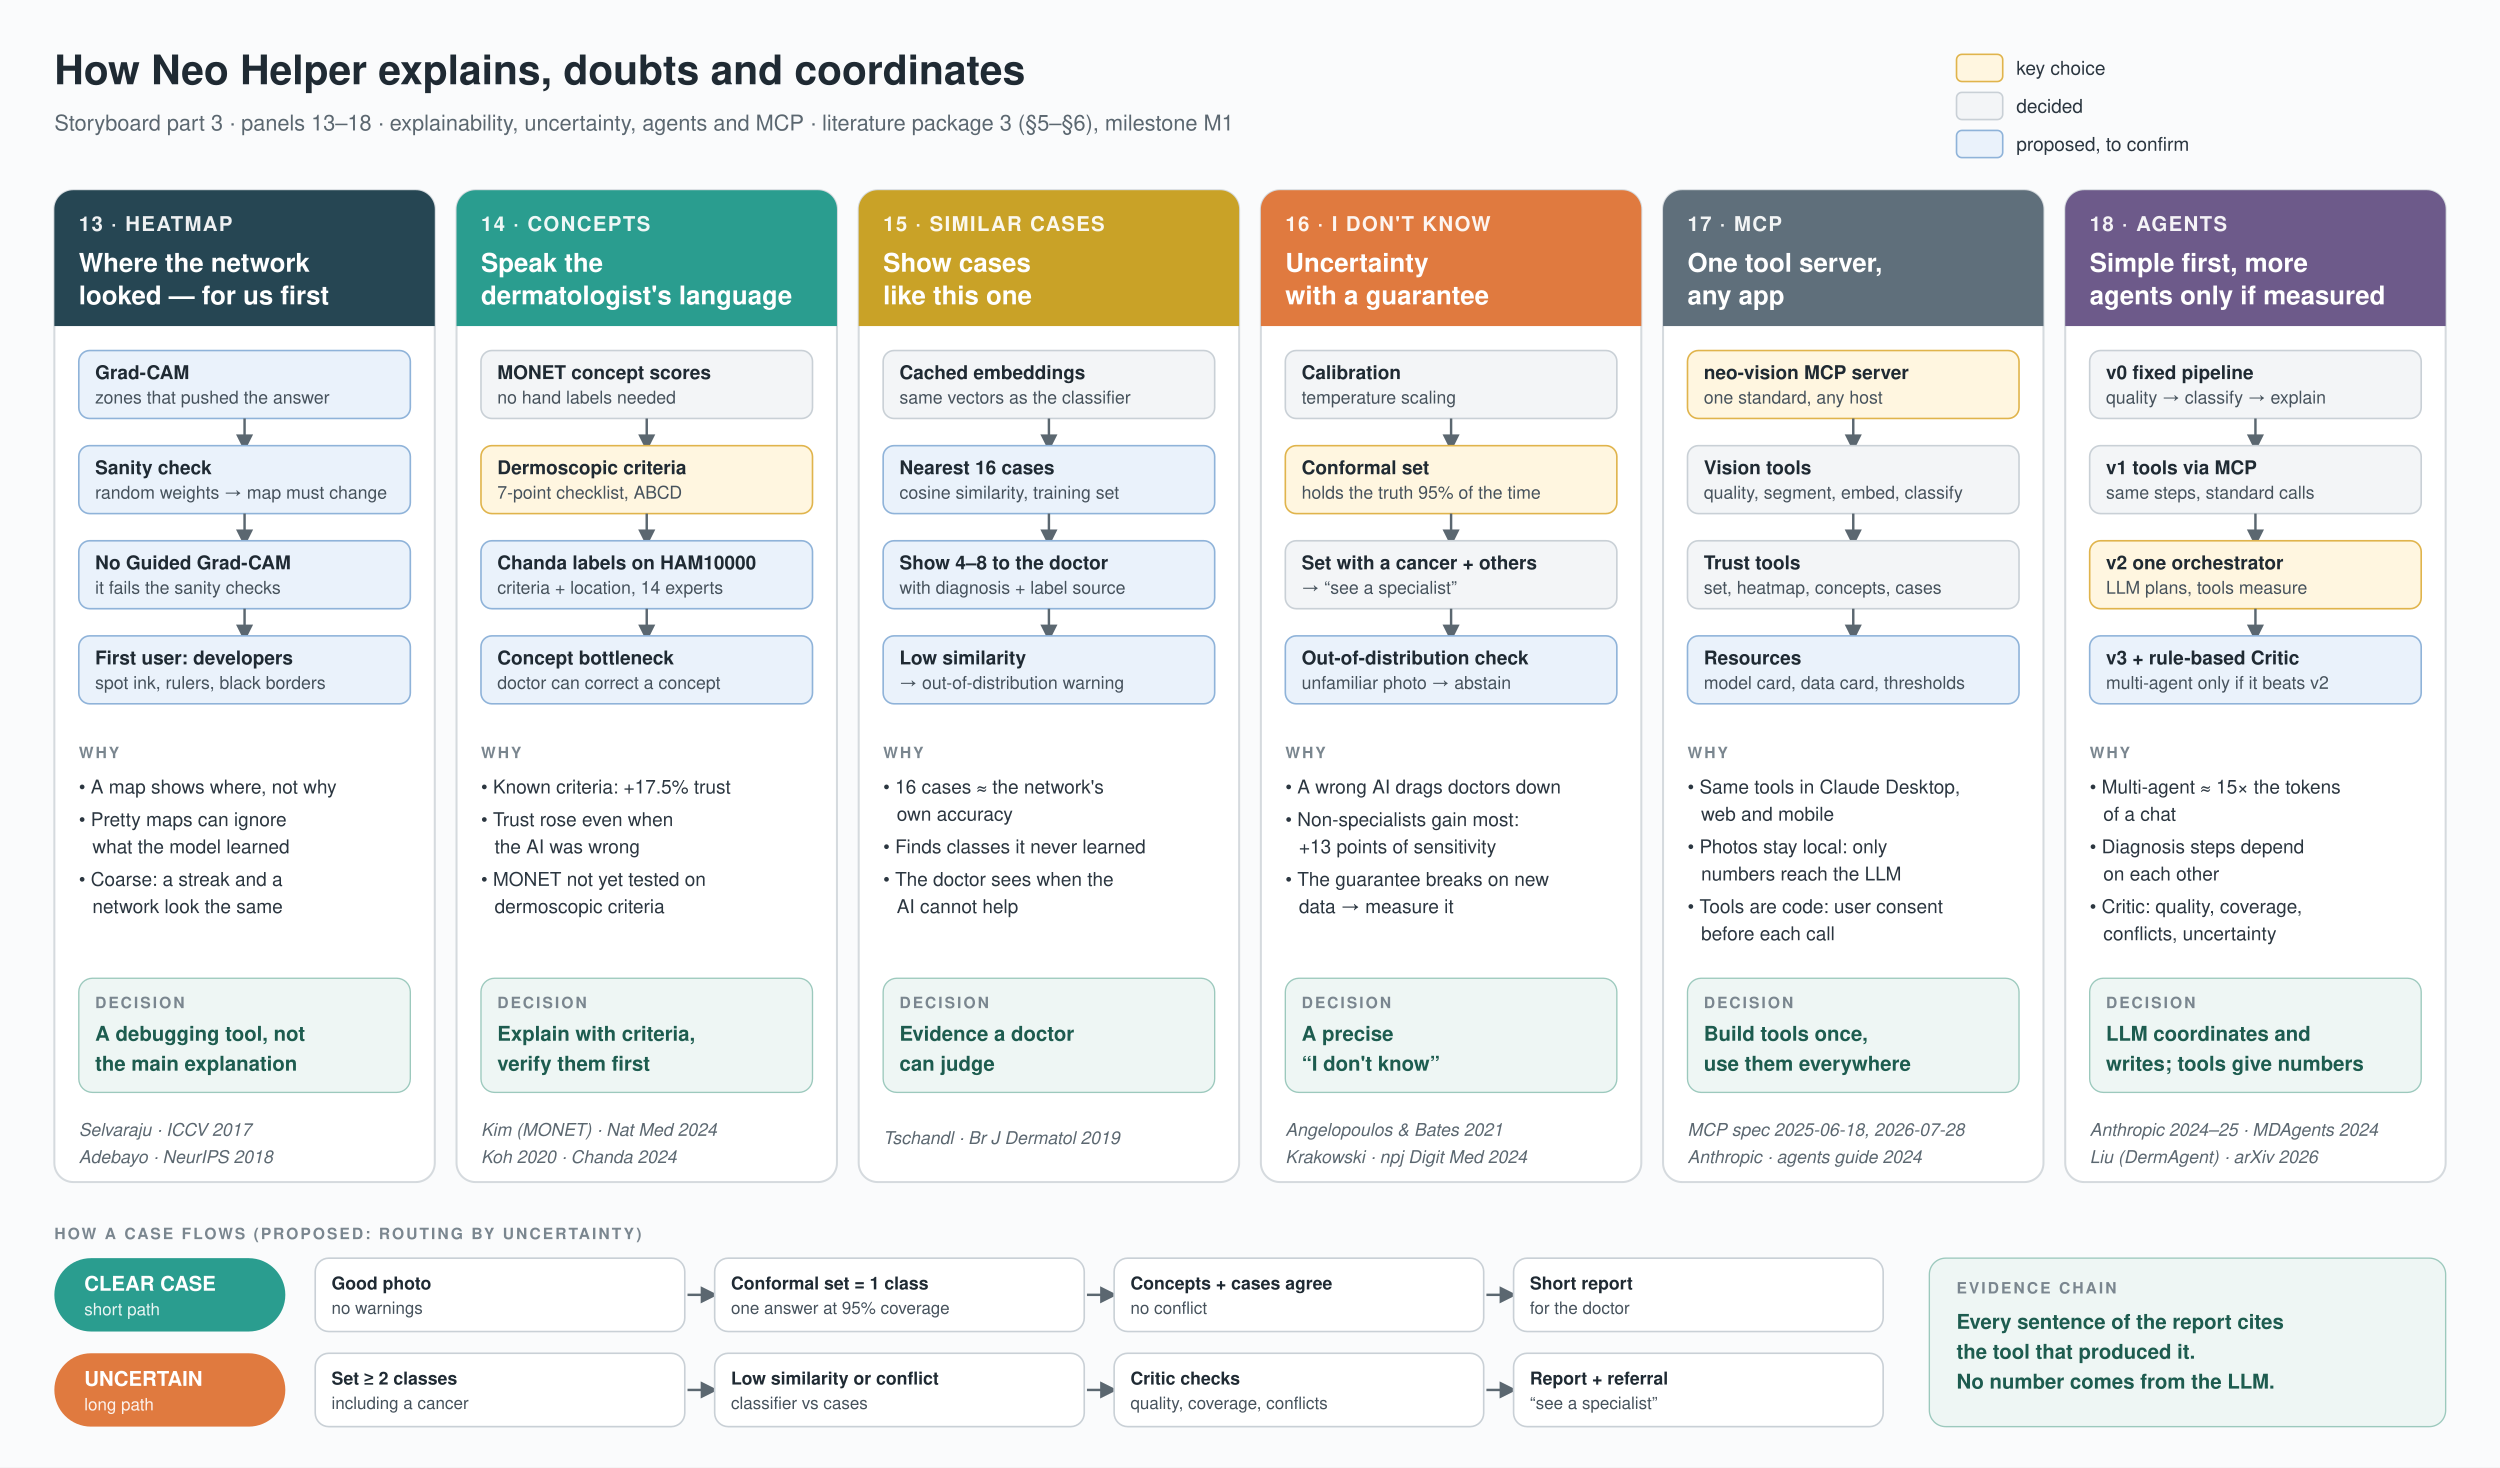
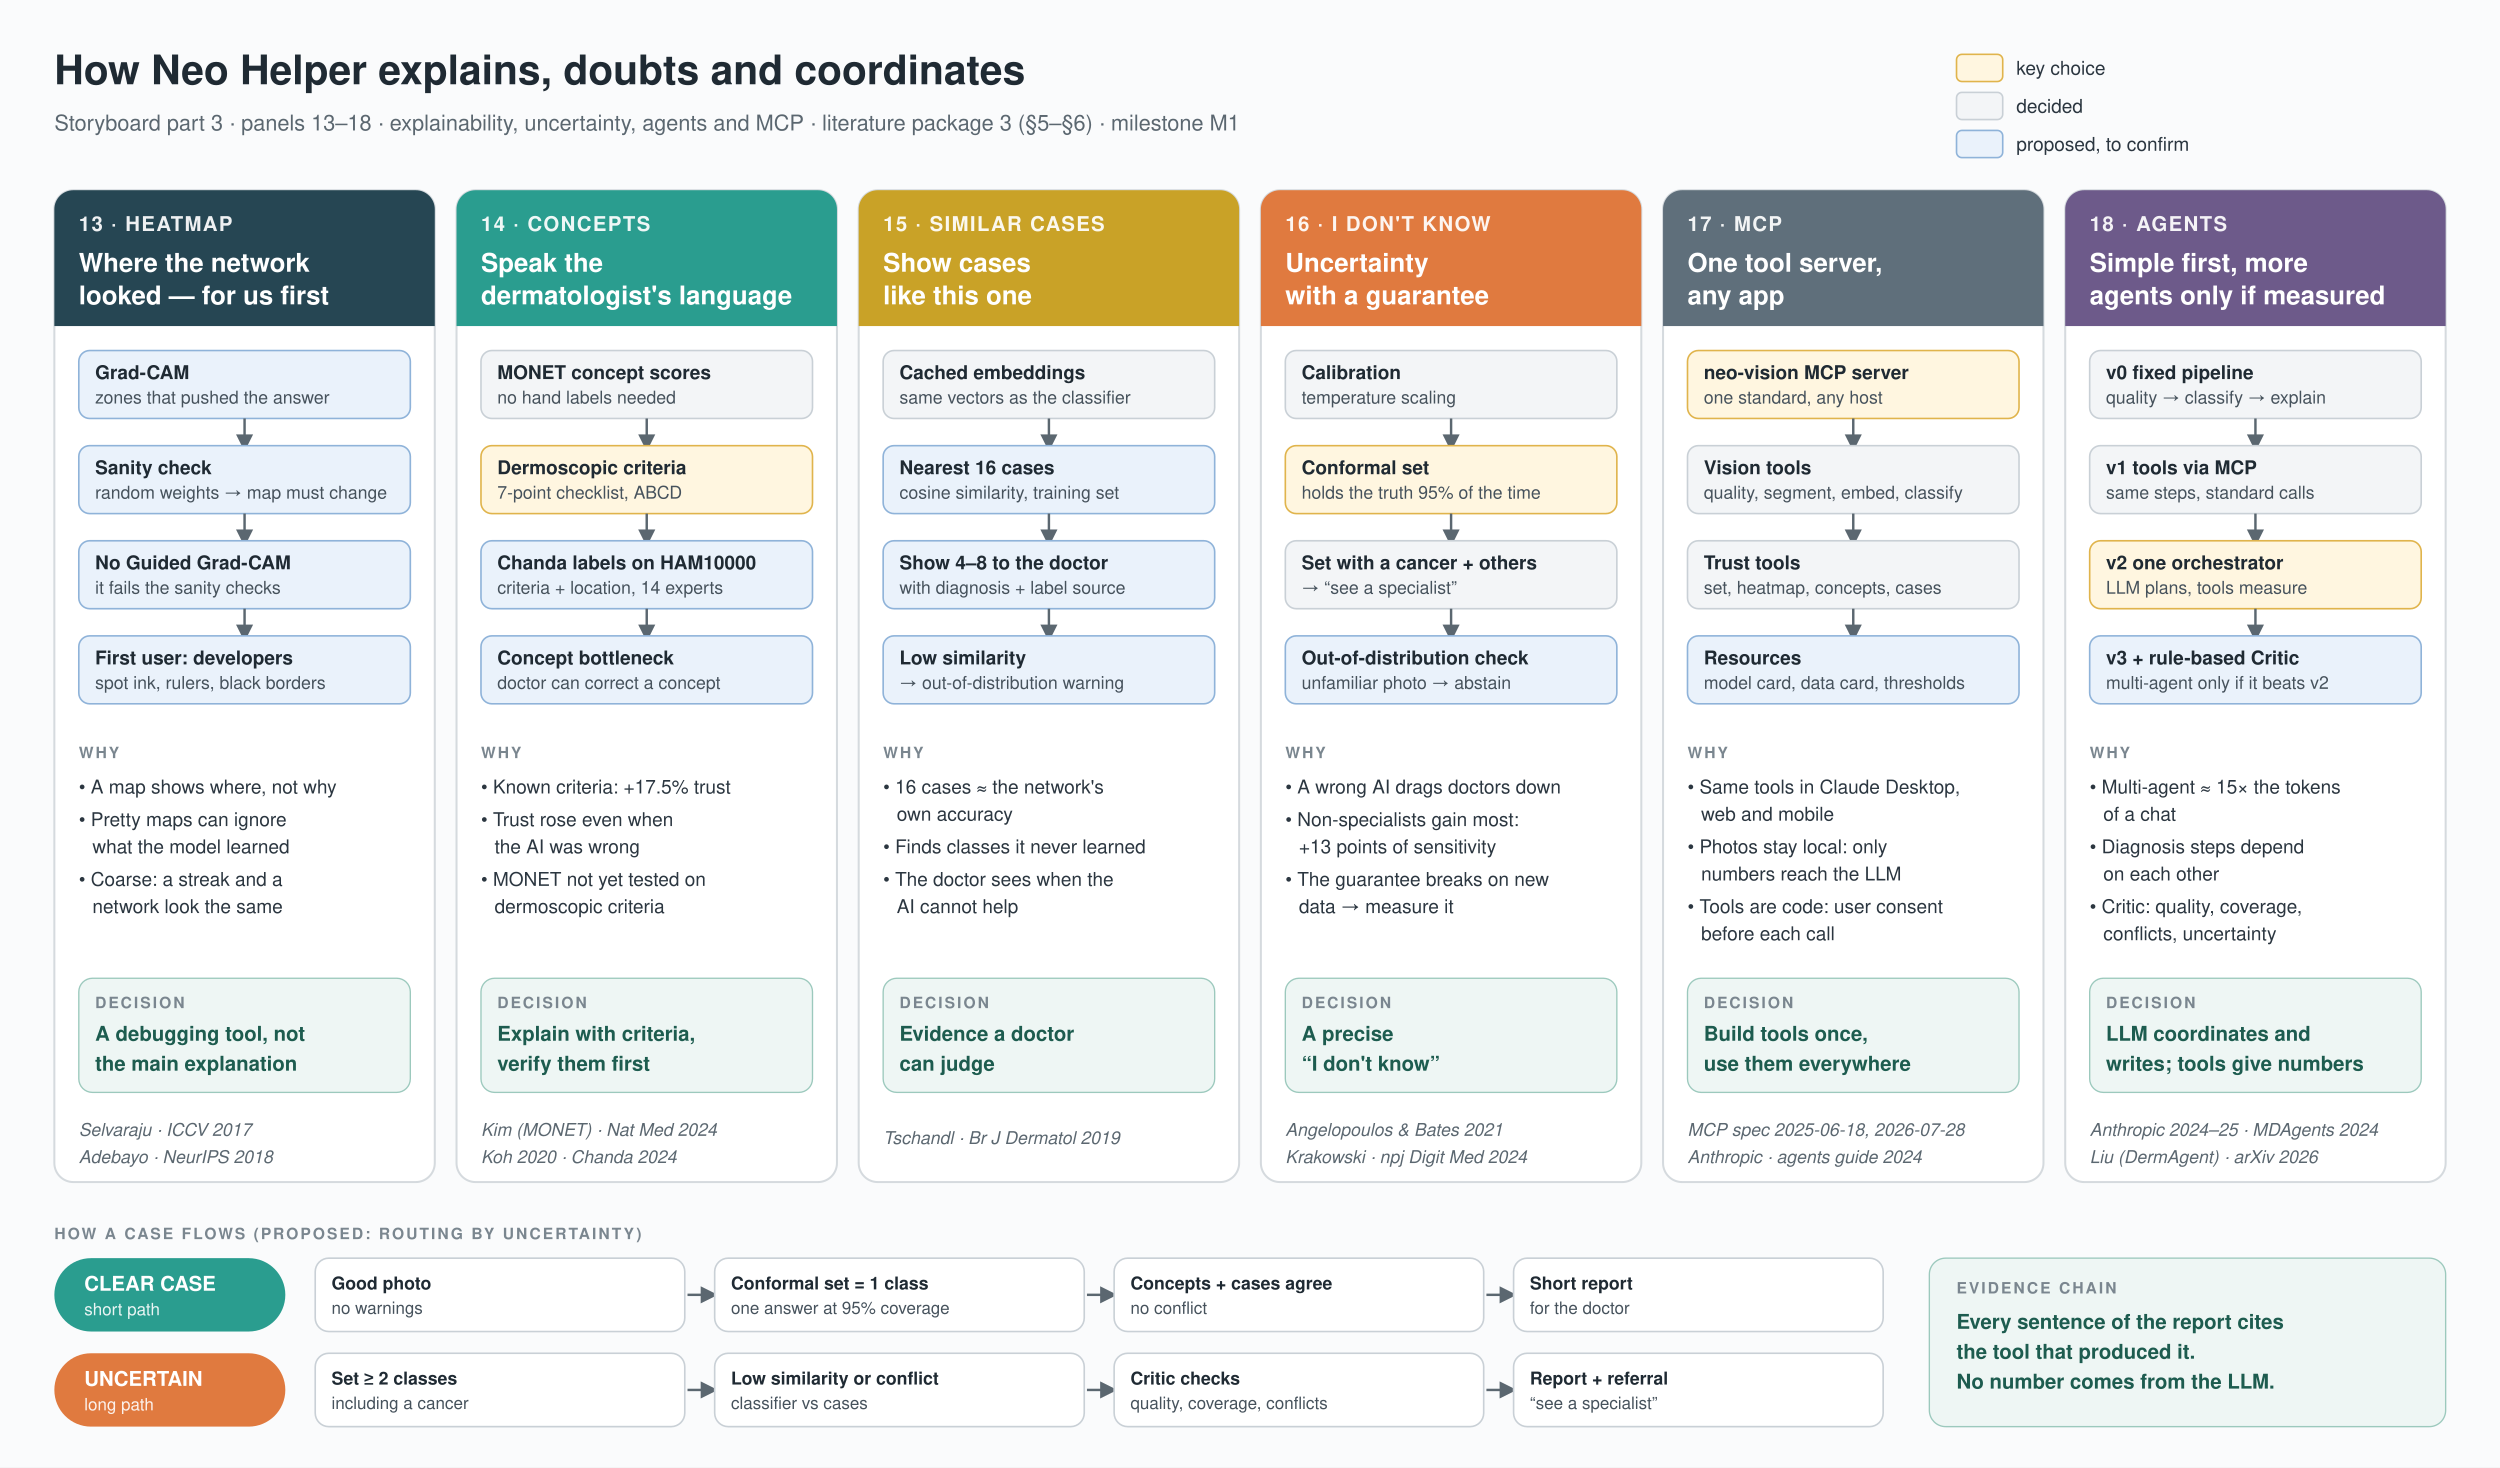
<svg xmlns="http://www.w3.org/2000/svg" width="1840" height="1080" viewBox="0 0 1840 1080" font-family="Helvetica Neue, Helvetica, Arial, sans-serif">
  <defs>
    <marker id="arr" viewBox="0 0 10 10" refX="5" refY="5" markerWidth="7" markerHeight="7" orient="auto-start-reverse">
      <path d="M0,0 L10,5 L0,10 z" fill="#5b6770" />
    </marker>
    <style>
      .panel { fill: #ffffff; stroke: #d5dade; stroke-width: 1.5; }
      .tag { font-size: 15px; font-weight: 700; fill: #ffffff; opacity: 0.92; letter-spacing: 1px; }
      .title { font-size: 19px; font-weight: 700; fill: #ffffff; }
      .box { fill: #f3f5f7; stroke: #c9d0d6; stroke-width: 1.2; }
      .hl { fill: #fff6e0; stroke: #e0b44c; }
      .later { fill: #fafbfc; stroke: #9aa5ad; stroke-dasharray: 6 4; }
      .prop { fill: #eaf2fb; stroke: #8fb3d9; }
      .open { fill: #fff6e0; stroke: #e0b44c; stroke-dasharray: 6 4; }
      .b1 { font-size: 14px; font-weight: 700; fill: #1f2a33; }
      .b2 { font-size: 13px; fill: #46525c; }
      .muted { fill: #7a868f; }
      .lbl { font-size: 11.5px; font-weight: 700; fill: #7a868f; letter-spacing: 1.5px; }
      .txt { font-size: 14px; fill: #2b3640; }
      .lesson { fill: #eef6f4; stroke: #9cc9bd; }
      .lessontxt { font-size: 15px; font-weight: 700; fill: #1d5c4f; }
      .foot { font-size: 13px; font-style: italic; fill: #5b6770; }
      .arrow { stroke: #5b6770; stroke-width: 1.8; marker-end: url(#arr); }
      .chip { fill: #ffffff; stroke: #c9d0d6; stroke-width: 1.2; }
      .c1 { font-size: 13px; font-weight: 700; fill: #1f2a33; }
      .c2 { font-size: 12.5px; fill: #46525c; }
      .lchip1 { font-size: 15px; font-weight: 700; fill: #ffffff; }
      .lchip2 { font-size: 12.5px; fill: #ffffff; opacity: 0.9; }
    </style>
  </defs>
  <rect width="1840" height="1080" fill="#fafbfc" />
  <text x="40" y="62" font-size="30" font-weight="700" fill="#1f2a33">How Neo Helper explains, doubts and coordinates</text>
-   <text x="40" y="96" font-size="16" fill="#5b6770">Storyboard part 3 · panels 13–18 · explainability, uncertainty, agents and MCP · literature package 3 (§5–§6), milestone M1</text>
+   <text x="40" y="96" font-size="16" fill="#5b6770">Storyboard part 3 · panels 13–18 · explainability, uncertainty, agents and MCP · literature package 3 (§5–§6) · milestone M1</text>
  <rect x="1440" y="40" width="34" height="20" rx="4" class="box hl" />
  <text x="1484" y="55" font-size="14" fill="#2b3640">key choice</text>
  <rect x="1440" y="68" width="34" height="20" rx="4" class="box " />
  <text x="1484" y="83" font-size="14" fill="#2b3640">decided</text>
  <rect x="1440" y="96" width="34" height="20" rx="4" class="box prop" />
  <text x="1484" y="111" font-size="14" fill="#2b3640">proposed, to confirm</text>
  <g transform="translate(40,140)">
    <rect width="280" height="730" rx="14" class="panel" />
    <path d="M14,0 H266 A14,14 0 0 1 280,14 V100 H0 V14 A14,14 0 0 1 14,0 z" fill="#264653" />
    <text x="18" y="30" class="tag">13 · HEATMAP</text>
    <text x="18" y="60" class="title">Where the network</text>
    <text x="18" y="84" class="title">looked — for us first</text>
    <rect x="18" y="118" width="244" height="50" rx="8" class="box prop" />
    <text x="30" y="139" class="b1">Grad-CAM</text>
    <text x="30" y="157" class="b2">zones that pushed the answer</text>
    <line x1="140" y1="168" x2="140" y2="186" class="arrow" />
    <rect x="18" y="188" width="244" height="50" rx="8" class="box prop" />
    <text x="30" y="209" class="b1">Sanity check</text>
    <text x="30" y="227" class="b2">random weights → map must change</text>
    <line x1="140" y1="238" x2="140" y2="256" class="arrow" />
    <rect x="18" y="258" width="244" height="50" rx="8" class="box prop" />
    <text x="30" y="279" class="b1">No Guided Grad-CAM</text>
    <text x="30" y="297" class="b2">it fails the sanity checks</text>
    <line x1="140" y1="308" x2="140" y2="326" class="arrow" />
    <rect x="18" y="328" width="244" height="50" rx="8" class="box prop" />
    <text x="30" y="349" class="b1">First user: developers</text>
    <text x="30" y="367" class="b2">spot ink, rulers, black borders</text>
    <text x="18" y="418" class="lbl">WHY</text>
    <text x="18" y="444" class="txt">• A map shows where, not why</text>
    <text x="18" y="468" class="txt">• Pretty maps can ignore</text>
    <text x="28" y="488" class="txt">what the model learned</text>
    <text x="18" y="512" class="txt">• Coarse: a streak and a</text>
    <text x="28" y="532" class="txt">network look the same</text>
    <rect x="18" y="580" width="244" height="84" rx="10" class="lesson" />
    <text x="30" y="602" class="lbl" fill="#1d5c4f">DECISION</text>
    <text x="30" y="626" class="lessontxt">A debugging tool, not</text>
    <text x="30" y="648" class="lessontxt">the main explanation</text>
    <text x="18" y="696" class="foot">Selvaraju · ICCV 2017</text>
    <text x="18" y="716" class="foot">Adebayo · NeurIPS 2018</text>
  </g>
  <g transform="translate(336,140)">
    <rect width="280" height="730" rx="14" class="panel" />
    <path d="M14,0 H266 A14,14 0 0 1 280,14 V100 H0 V14 A14,14 0 0 1 14,0 z" fill="#2A9D8F" />
    <text x="18" y="30" class="tag">14 · CONCEPTS</text>
    <text x="18" y="60" class="title">Speak the</text>
    <text x="18" y="84" class="title">dermatologist's language</text>
    <rect x="18" y="118" width="244" height="50" rx="8" class="box" />
    <text x="30" y="139" class="b1">MONET concept scores</text>
    <text x="30" y="157" class="b2">no hand labels needed</text>
    <line x1="140" y1="168" x2="140" y2="186" class="arrow" />
    <rect x="18" y="188" width="244" height="50" rx="8" class="box hl" />
    <text x="30" y="209" class="b1">Dermoscopic criteria</text>
    <text x="30" y="227" class="b2">7-point checklist, ABCD</text>
    <line x1="140" y1="238" x2="140" y2="256" class="arrow" />
    <rect x="18" y="258" width="244" height="50" rx="8" class="box prop" />
    <text x="30" y="279" class="b1">Chanda labels on HAM10000</text>
    <text x="30" y="297" class="b2">criteria + location, 14 experts</text>
    <line x1="140" y1="308" x2="140" y2="326" class="arrow" />
    <rect x="18" y="328" width="244" height="50" rx="8" class="box prop" />
    <text x="30" y="349" class="b1">Concept bottleneck</text>
    <text x="30" y="367" class="b2">doctor can correct a concept</text>
    <text x="18" y="418" class="lbl">WHY</text>
    <text x="18" y="444" class="txt">• Known criteria: +17.5% trust</text>
    <text x="18" y="468" class="txt">• Trust rose even when</text>
    <text x="28" y="488" class="txt">the AI was wrong</text>
    <text x="18" y="512" class="txt">• MONET not yet tested on</text>
    <text x="28" y="532" class="txt">dermoscopic criteria</text>
    <rect x="18" y="580" width="244" height="84" rx="10" class="lesson" />
    <text x="30" y="602" class="lbl" fill="#1d5c4f">DECISION</text>
    <text x="30" y="626" class="lessontxt">Explain with criteria,</text>
    <text x="30" y="648" class="lessontxt">verify them first</text>
    <text x="18" y="696" class="foot">Kim (MONET) · Nat Med 2024</text>
    <text x="18" y="716" class="foot">Koh 2020 · Chanda 2024</text>
  </g>
  <g transform="translate(632,140)">
    <rect width="280" height="730" rx="14" class="panel" />
    <path d="M14,0 H266 A14,14 0 0 1 280,14 V100 H0 V14 A14,14 0 0 1 14,0 z" fill="#C9A227" />
    <text x="18" y="30" class="tag">15 · SIMILAR CASES</text>
    <text x="18" y="60" class="title">Show cases</text>
    <text x="18" y="84" class="title">like this one</text>
    <rect x="18" y="118" width="244" height="50" rx="8" class="box" />
    <text x="30" y="139" class="b1">Cached embeddings</text>
    <text x="30" y="157" class="b2">same vectors as the classifier</text>
    <line x1="140" y1="168" x2="140" y2="186" class="arrow" />
    <rect x="18" y="188" width="244" height="50" rx="8" class="box prop" />
    <text x="30" y="209" class="b1">Nearest 16 cases</text>
    <text x="30" y="227" class="b2">cosine similarity, training set</text>
    <line x1="140" y1="238" x2="140" y2="256" class="arrow" />
    <rect x="18" y="258" width="244" height="50" rx="8" class="box prop" />
    <text x="30" y="279" class="b1">Show 4–8 to the doctor</text>
    <text x="30" y="297" class="b2">with diagnosis + label source</text>
    <line x1="140" y1="308" x2="140" y2="326" class="arrow" />
    <rect x="18" y="328" width="244" height="50" rx="8" class="box prop" />
    <text x="30" y="349" class="b1">Low similarity</text>
    <text x="30" y="367" class="b2">→ out-of-distribution warning</text>
    <text x="18" y="418" class="lbl">WHY</text>
    <text x="18" y="444" class="txt">• 16 cases ≈ the network's</text>
    <text x="28" y="464" class="txt">own accuracy</text>
    <text x="18" y="488" class="txt">• Finds classes it never learned</text>
    <text x="18" y="512" class="txt">• The doctor sees when the</text>
    <text x="28" y="532" class="txt">AI cannot help</text>
    <rect x="18" y="580" width="244" height="84" rx="10" class="lesson" />
    <text x="30" y="602" class="lbl" fill="#1d5c4f">DECISION</text>
    <text x="30" y="626" class="lessontxt">Evidence a doctor</text>
    <text x="30" y="648" class="lessontxt">can judge</text>
    <text x="18" y="702" class="foot">Tschandl · Br J Dermatol 2019</text>
  </g>
  <g transform="translate(928,140)">
    <rect width="280" height="730" rx="14" class="panel" />
    <path d="M14,0 H266 A14,14 0 0 1 280,14 V100 H0 V14 A14,14 0 0 1 14,0 z" fill="#E07A3F" />
    <text x="18" y="30" class="tag">16 · I DON'T KNOW</text>
    <text x="18" y="60" class="title">Uncertainty</text>
    <text x="18" y="84" class="title">with a guarantee</text>
    <rect x="18" y="118" width="244" height="50" rx="8" class="box" />
    <text x="30" y="139" class="b1">Calibration</text>
    <text x="30" y="157" class="b2">temperature scaling</text>
    <line x1="140" y1="168" x2="140" y2="186" class="arrow" />
    <rect x="18" y="188" width="244" height="50" rx="8" class="box hl" />
    <text x="30" y="209" class="b1">Conformal set</text>
    <text x="30" y="227" class="b2">holds the truth 95% of the time</text>
    <line x1="140" y1="238" x2="140" y2="256" class="arrow" />
    <rect x="18" y="258" width="244" height="50" rx="8" class="box" />
    <text x="30" y="279" class="b1">Set with a cancer + others</text>
    <text x="30" y="297" class="b2">→ “see a specialist”</text>
    <line x1="140" y1="308" x2="140" y2="326" class="arrow" />
    <rect x="18" y="328" width="244" height="50" rx="8" class="box prop" />
    <text x="30" y="349" class="b1">Out-of-distribution check</text>
    <text x="30" y="367" class="b2">unfamiliar photo → abstain</text>
    <text x="18" y="418" class="lbl">WHY</text>
    <text x="18" y="444" class="txt">• A wrong AI drags doctors down</text>
    <text x="18" y="468" class="txt">• Non-specialists gain most:</text>
    <text x="28" y="488" class="txt">+13 points of sensitivity</text>
    <text x="18" y="512" class="txt">• The guarantee breaks on new</text>
    <text x="28" y="532" class="txt">data → measure it</text>
    <rect x="18" y="580" width="244" height="84" rx="10" class="lesson" />
    <text x="30" y="602" class="lbl" fill="#1d5c4f">DECISION</text>
    <text x="30" y="626" class="lessontxt">A precise</text>
    <text x="30" y="648" class="lessontxt">“I don't know”</text>
    <text x="18" y="696" class="foot">Angelopoulos &amp; Bates 2021</text>
    <text x="18" y="716" class="foot">Krakowski · npj Digit Med 2024</text>
  </g>
  <g transform="translate(1224,140)">
    <rect width="280" height="730" rx="14" class="panel" />
    <path d="M14,0 H266 A14,14 0 0 1 280,14 V100 H0 V14 A14,14 0 0 1 14,0 z" fill="#5f6f7b" />
    <text x="18" y="30" class="tag">17 · MCP</text>
    <text x="18" y="60" class="title">One tool server,</text>
    <text x="18" y="84" class="title">any app</text>
    <rect x="18" y="118" width="244" height="50" rx="8" class="box hl" />
    <text x="30" y="139" class="b1">neo-vision MCP server</text>
    <text x="30" y="157" class="b2">one standard, any host</text>
    <line x1="140" y1="168" x2="140" y2="186" class="arrow" />
    <rect x="18" y="188" width="244" height="50" rx="8" class="box" />
    <text x="30" y="209" class="b1">Vision tools</text>
    <text x="30" y="227" class="b2">quality, segment, embed, classify</text>
    <line x1="140" y1="238" x2="140" y2="256" class="arrow" />
    <rect x="18" y="258" width="244" height="50" rx="8" class="box" />
    <text x="30" y="279" class="b1">Trust tools</text>
    <text x="30" y="297" class="b2">set, heatmap, concepts, cases</text>
    <line x1="140" y1="308" x2="140" y2="326" class="arrow" />
    <rect x="18" y="328" width="244" height="50" rx="8" class="box prop" />
    <text x="30" y="349" class="b1">Resources</text>
    <text x="30" y="367" class="b2">model card, data card, thresholds</text>
    <text x="18" y="418" class="lbl">WHY</text>
    <text x="18" y="444" class="txt">• Same tools in Claude Desktop,</text>
    <text x="28" y="464" class="txt">web and mobile</text>
    <text x="18" y="488" class="txt">• Photos stay local: only</text>
    <text x="28" y="508" class="txt">numbers reach the LLM</text>
    <text x="18" y="532" class="txt">• Tools are code: user consent</text>
    <text x="28" y="552" class="txt">before each call</text>
    <rect x="18" y="580" width="244" height="84" rx="10" class="lesson" />
    <text x="30" y="602" class="lbl" fill="#1d5c4f">DECISION</text>
    <text x="30" y="626" class="lessontxt">Build tools once,</text>
    <text x="30" y="648" class="lessontxt">use them everywhere</text>
    <text x="18" y="696" class="foot">MCP spec 2025-06-18, 2026-07-28</text>
    <text x="18" y="716" class="foot">Anthropic · agents guide 2024</text>
  </g>
  <g transform="translate(1520,140)">
    <rect width="280" height="730" rx="14" class="panel" />
    <path d="M14,0 H266 A14,14 0 0 1 280,14 V100 H0 V14 A14,14 0 0 1 14,0 z" fill="#6d5a8a" />
    <text x="18" y="30" class="tag">18 · AGENTS</text>
    <text x="18" y="60" class="title">Simple first, more</text>
    <text x="18" y="84" class="title">agents only if measured</text>
    <rect x="18" y="118" width="244" height="50" rx="8" class="box" />
    <text x="30" y="139" class="b1">v0 fixed pipeline</text>
    <text x="30" y="157" class="b2">quality → classify → explain</text>
    <line x1="140" y1="168" x2="140" y2="186" class="arrow" />
    <rect x="18" y="188" width="244" height="50" rx="8" class="box" />
    <text x="30" y="209" class="b1">v1 tools via MCP</text>
    <text x="30" y="227" class="b2">same steps, standard calls</text>
    <line x1="140" y1="238" x2="140" y2="256" class="arrow" />
    <rect x="18" y="258" width="244" height="50" rx="8" class="box hl" />
    <text x="30" y="279" class="b1">v2 one orchestrator</text>
    <text x="30" y="297" class="b2">LLM plans, tools measure</text>
    <line x1="140" y1="308" x2="140" y2="326" class="arrow" />
    <rect x="18" y="328" width="244" height="50" rx="8" class="box prop" />
    <text x="30" y="349" class="b1">v3 + rule-based Critic</text>
    <text x="30" y="367" class="b2">multi-agent only if it beats v2</text>
    <text x="18" y="418" class="lbl">WHY</text>
    <text x="18" y="444" class="txt">• Multi-agent ≈ 15× the tokens</text>
    <text x="28" y="464" class="txt">of a chat</text>
    <text x="18" y="488" class="txt">• Diagnosis steps depend</text>
    <text x="28" y="508" class="txt">on each other</text>
    <text x="18" y="532" class="txt">• Critic: quality, coverage,</text>
    <text x="28" y="552" class="txt">conflicts, uncertainty</text>
    <rect x="18" y="580" width="244" height="84" rx="10" class="lesson" />
    <text x="30" y="602" class="lbl" fill="#1d5c4f">DECISION</text>
    <text x="30" y="626" class="lessontxt">LLM coordinates and</text>
    <text x="30" y="648" class="lessontxt">writes; tools give numbers</text>
    <text x="18" y="696" class="foot">Anthropic 2024–25 · MDAgents 2024</text>
    <text x="18" y="716" class="foot">Liu (DermAgent) · arXiv 2026</text>
  </g>
  <text x="40" y="912" class="lbl">HOW A CASE FLOWS (PROPOSED: ROUTING BY UNCERTAINTY)</text>
  <rect x="40" y="926" width="170" height="54" rx="27" fill="#2A9D8F" />
  <text x="62" y="950" class="lchip1">CLEAR CASE</text>
  <text x="62" y="968" class="lchip2">short path</text>
  <rect x="232" y="926" width="272" height="54" rx="10" class="chip" />
  <text x="244" y="949" class="c1">Good photo</text>
  <text x="244" y="967" class="c2">no warnings</text>
  <line x1="506" y1="953" x2="522" y2="953" class="arrow" />
  <rect x="526" y="926" width="272" height="54" rx="10" class="chip" />
  <text x="538" y="949" class="c1">Conformal set = 1 class</text>
  <text x="538" y="967" class="c2">one answer at 95% coverage</text>
  <line x1="800" y1="953" x2="816" y2="953" class="arrow" />
  <rect x="820" y="926" width="272" height="54" rx="10" class="chip" />
  <text x="832" y="949" class="c1">Concepts + cases agree</text>
  <text x="832" y="967" class="c2">no conflict</text>
  <line x1="1094" y1="953" x2="1110" y2="953" class="arrow" />
  <rect x="1114" y="926" width="272" height="54" rx="10" class="chip" />
  <text x="1126" y="949" class="c1">Short report</text>
  <text x="1126" y="967" class="c2">for the doctor</text>
  <rect x="40" y="996" width="170" height="54" rx="27" fill="#E07A3F" />
  <text x="62" y="1020" class="lchip1">UNCERTAIN</text>
  <text x="62" y="1038" class="lchip2">long path</text>
  <rect x="232" y="996" width="272" height="54" rx="10" class="chip" />
  <text x="244" y="1019" class="c1">Set ≥ 2 classes</text>
  <text x="244" y="1037" class="c2">including a cancer</text>
  <line x1="506" y1="1023" x2="522" y2="1023" class="arrow" />
  <rect x="526" y="996" width="272" height="54" rx="10" class="chip" />
  <text x="538" y="1019" class="c1">Low similarity or conflict</text>
  <text x="538" y="1037" class="c2">classifier vs cases</text>
  <line x1="800" y1="1023" x2="816" y2="1023" class="arrow" />
  <rect x="820" y="996" width="272" height="54" rx="10" class="chip" />
  <text x="832" y="1019" class="c1">Critic checks</text>
  <text x="832" y="1037" class="c2">quality, coverage, conflicts</text>
  <line x1="1094" y1="1023" x2="1110" y2="1023" class="arrow" />
  <rect x="1114" y="996" width="272" height="54" rx="10" class="chip" />
  <text x="1126" y="1019" class="c1">Report + referral</text>
  <text x="1126" y="1037" class="c2">“see a specialist”</text>
  <rect x="1420" y="926" width="380" height="124" rx="12" class="lesson" />
  <text x="1440" y="952" class="lbl" fill="#1d5c4f">EVIDENCE CHAIN</text>
  <text x="1440" y="978" class="lessontxt">Every sentence of the report cites</text>
  <text x="1440" y="1000" class="lessontxt">the tool that produced it.</text>
  <text x="1440" y="1022" class="lessontxt">No number comes from the LLM.</text>
</svg>
